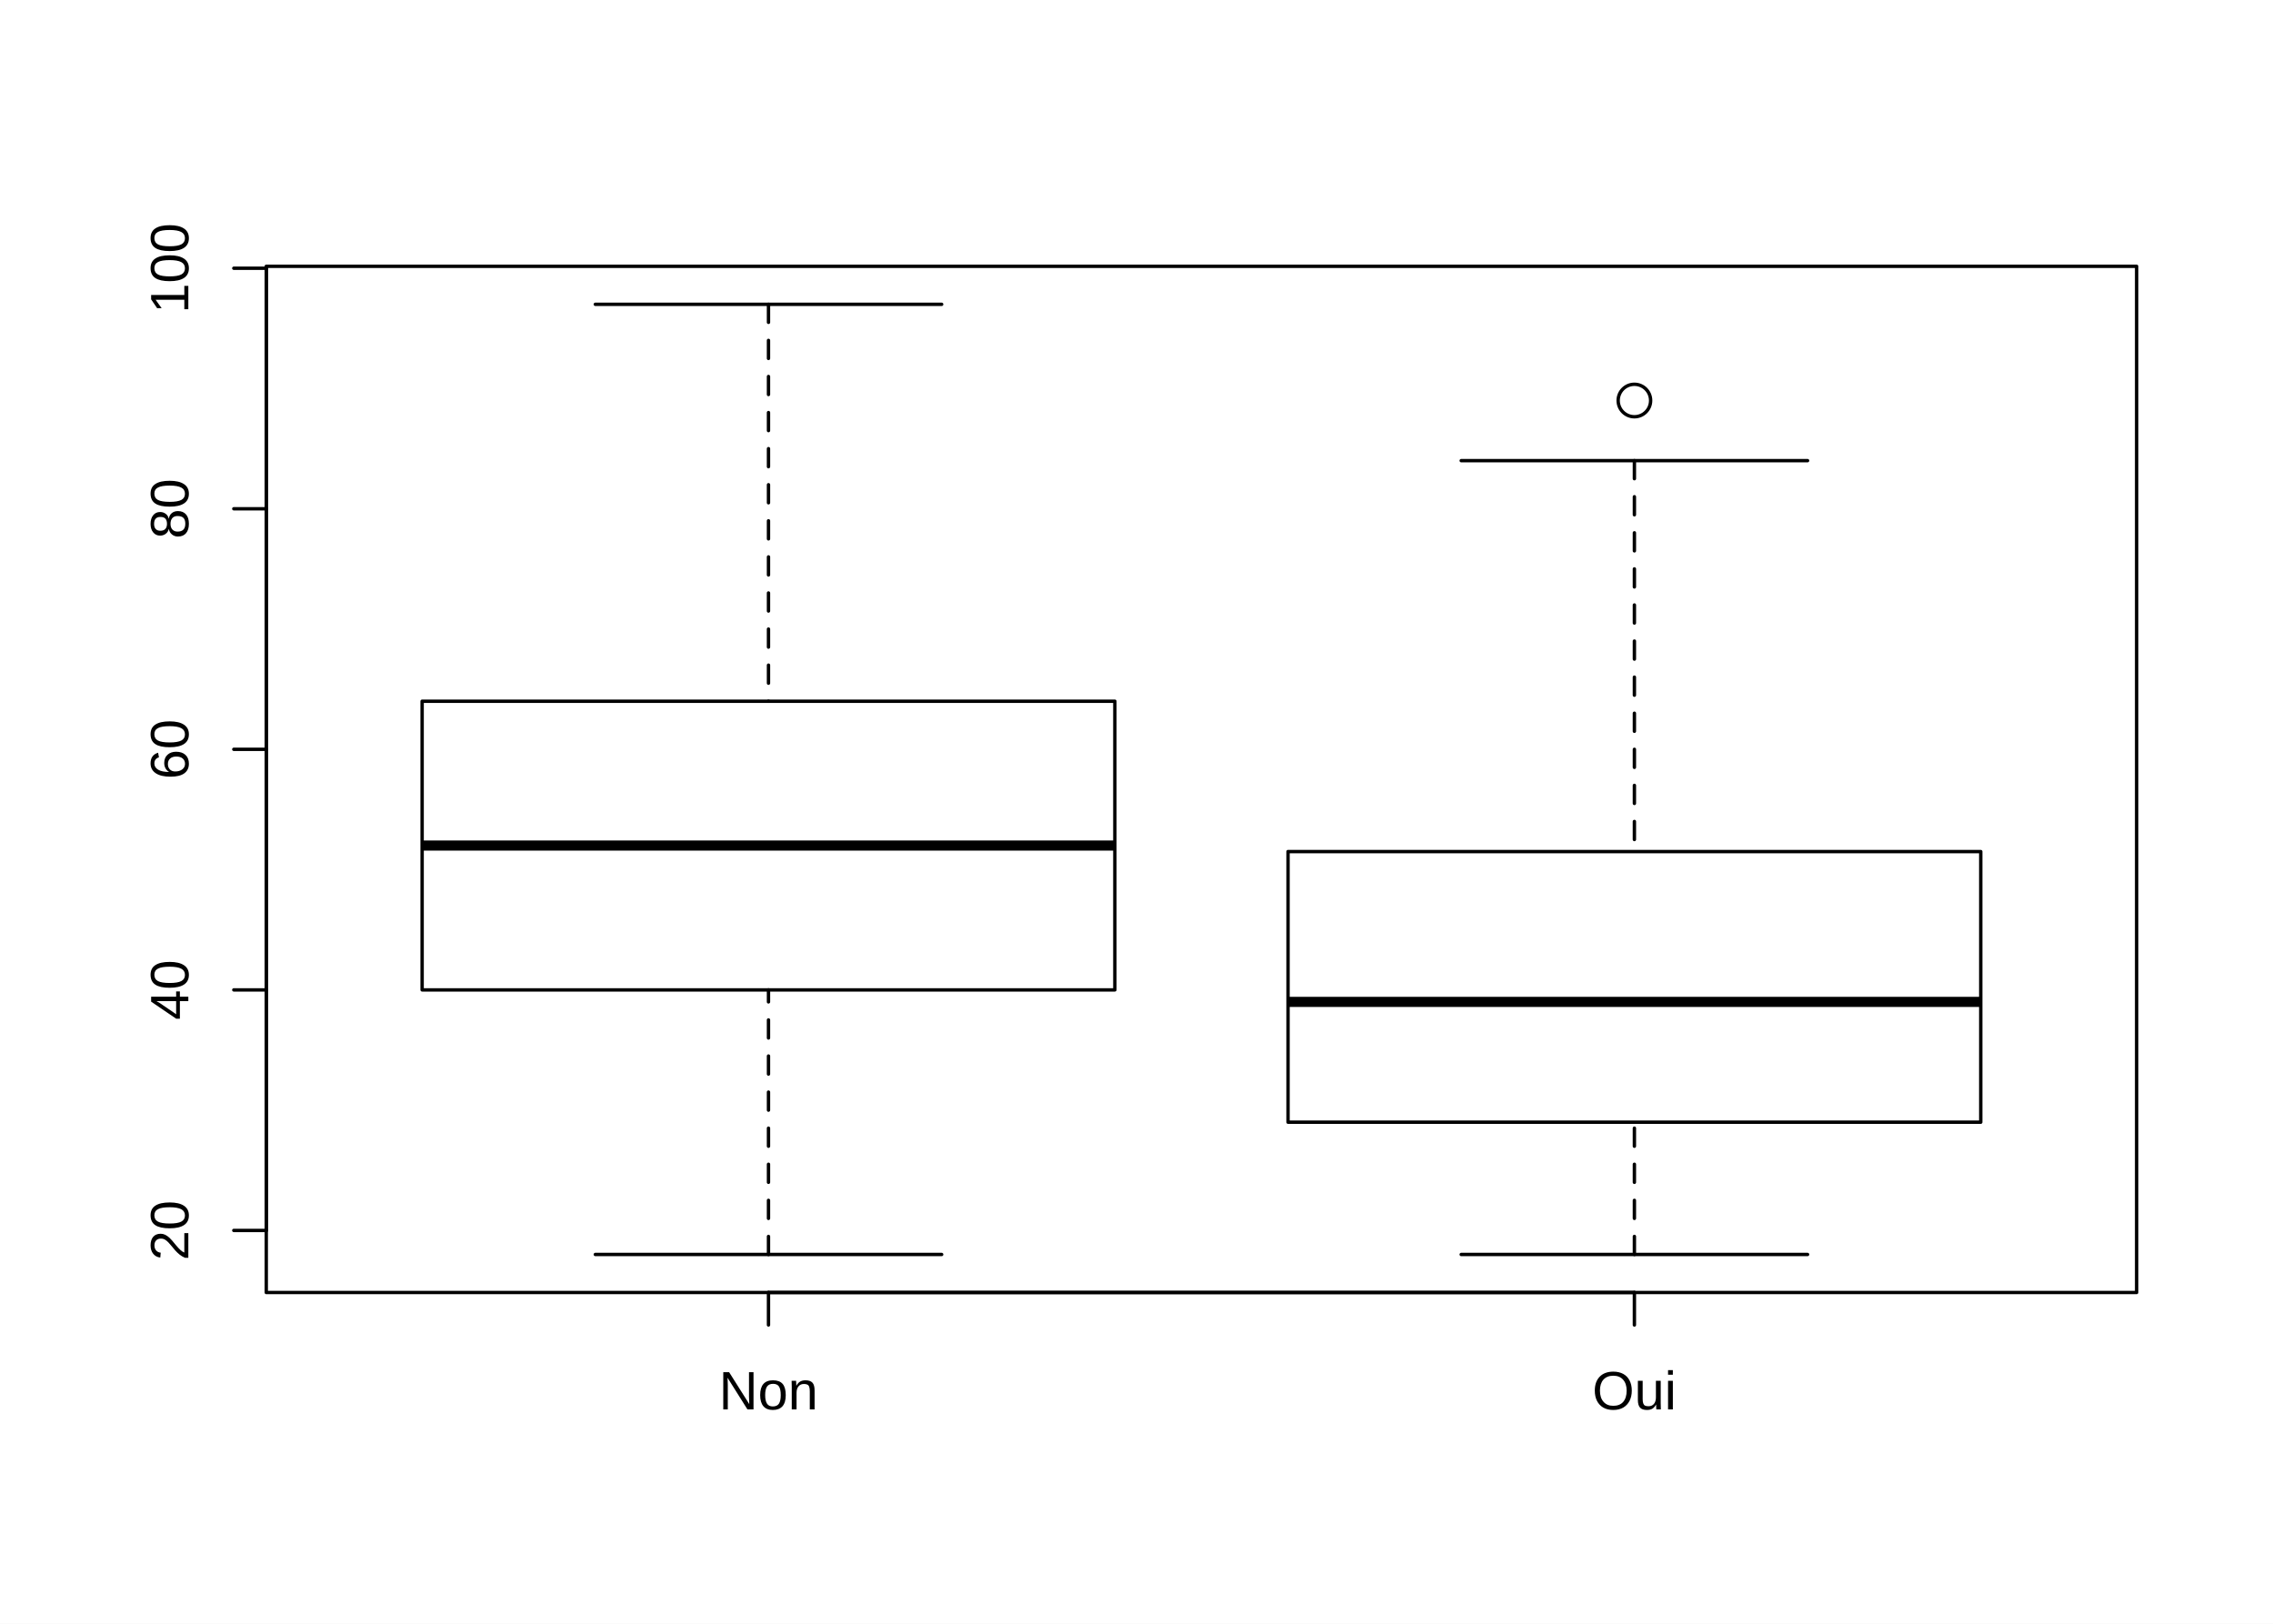
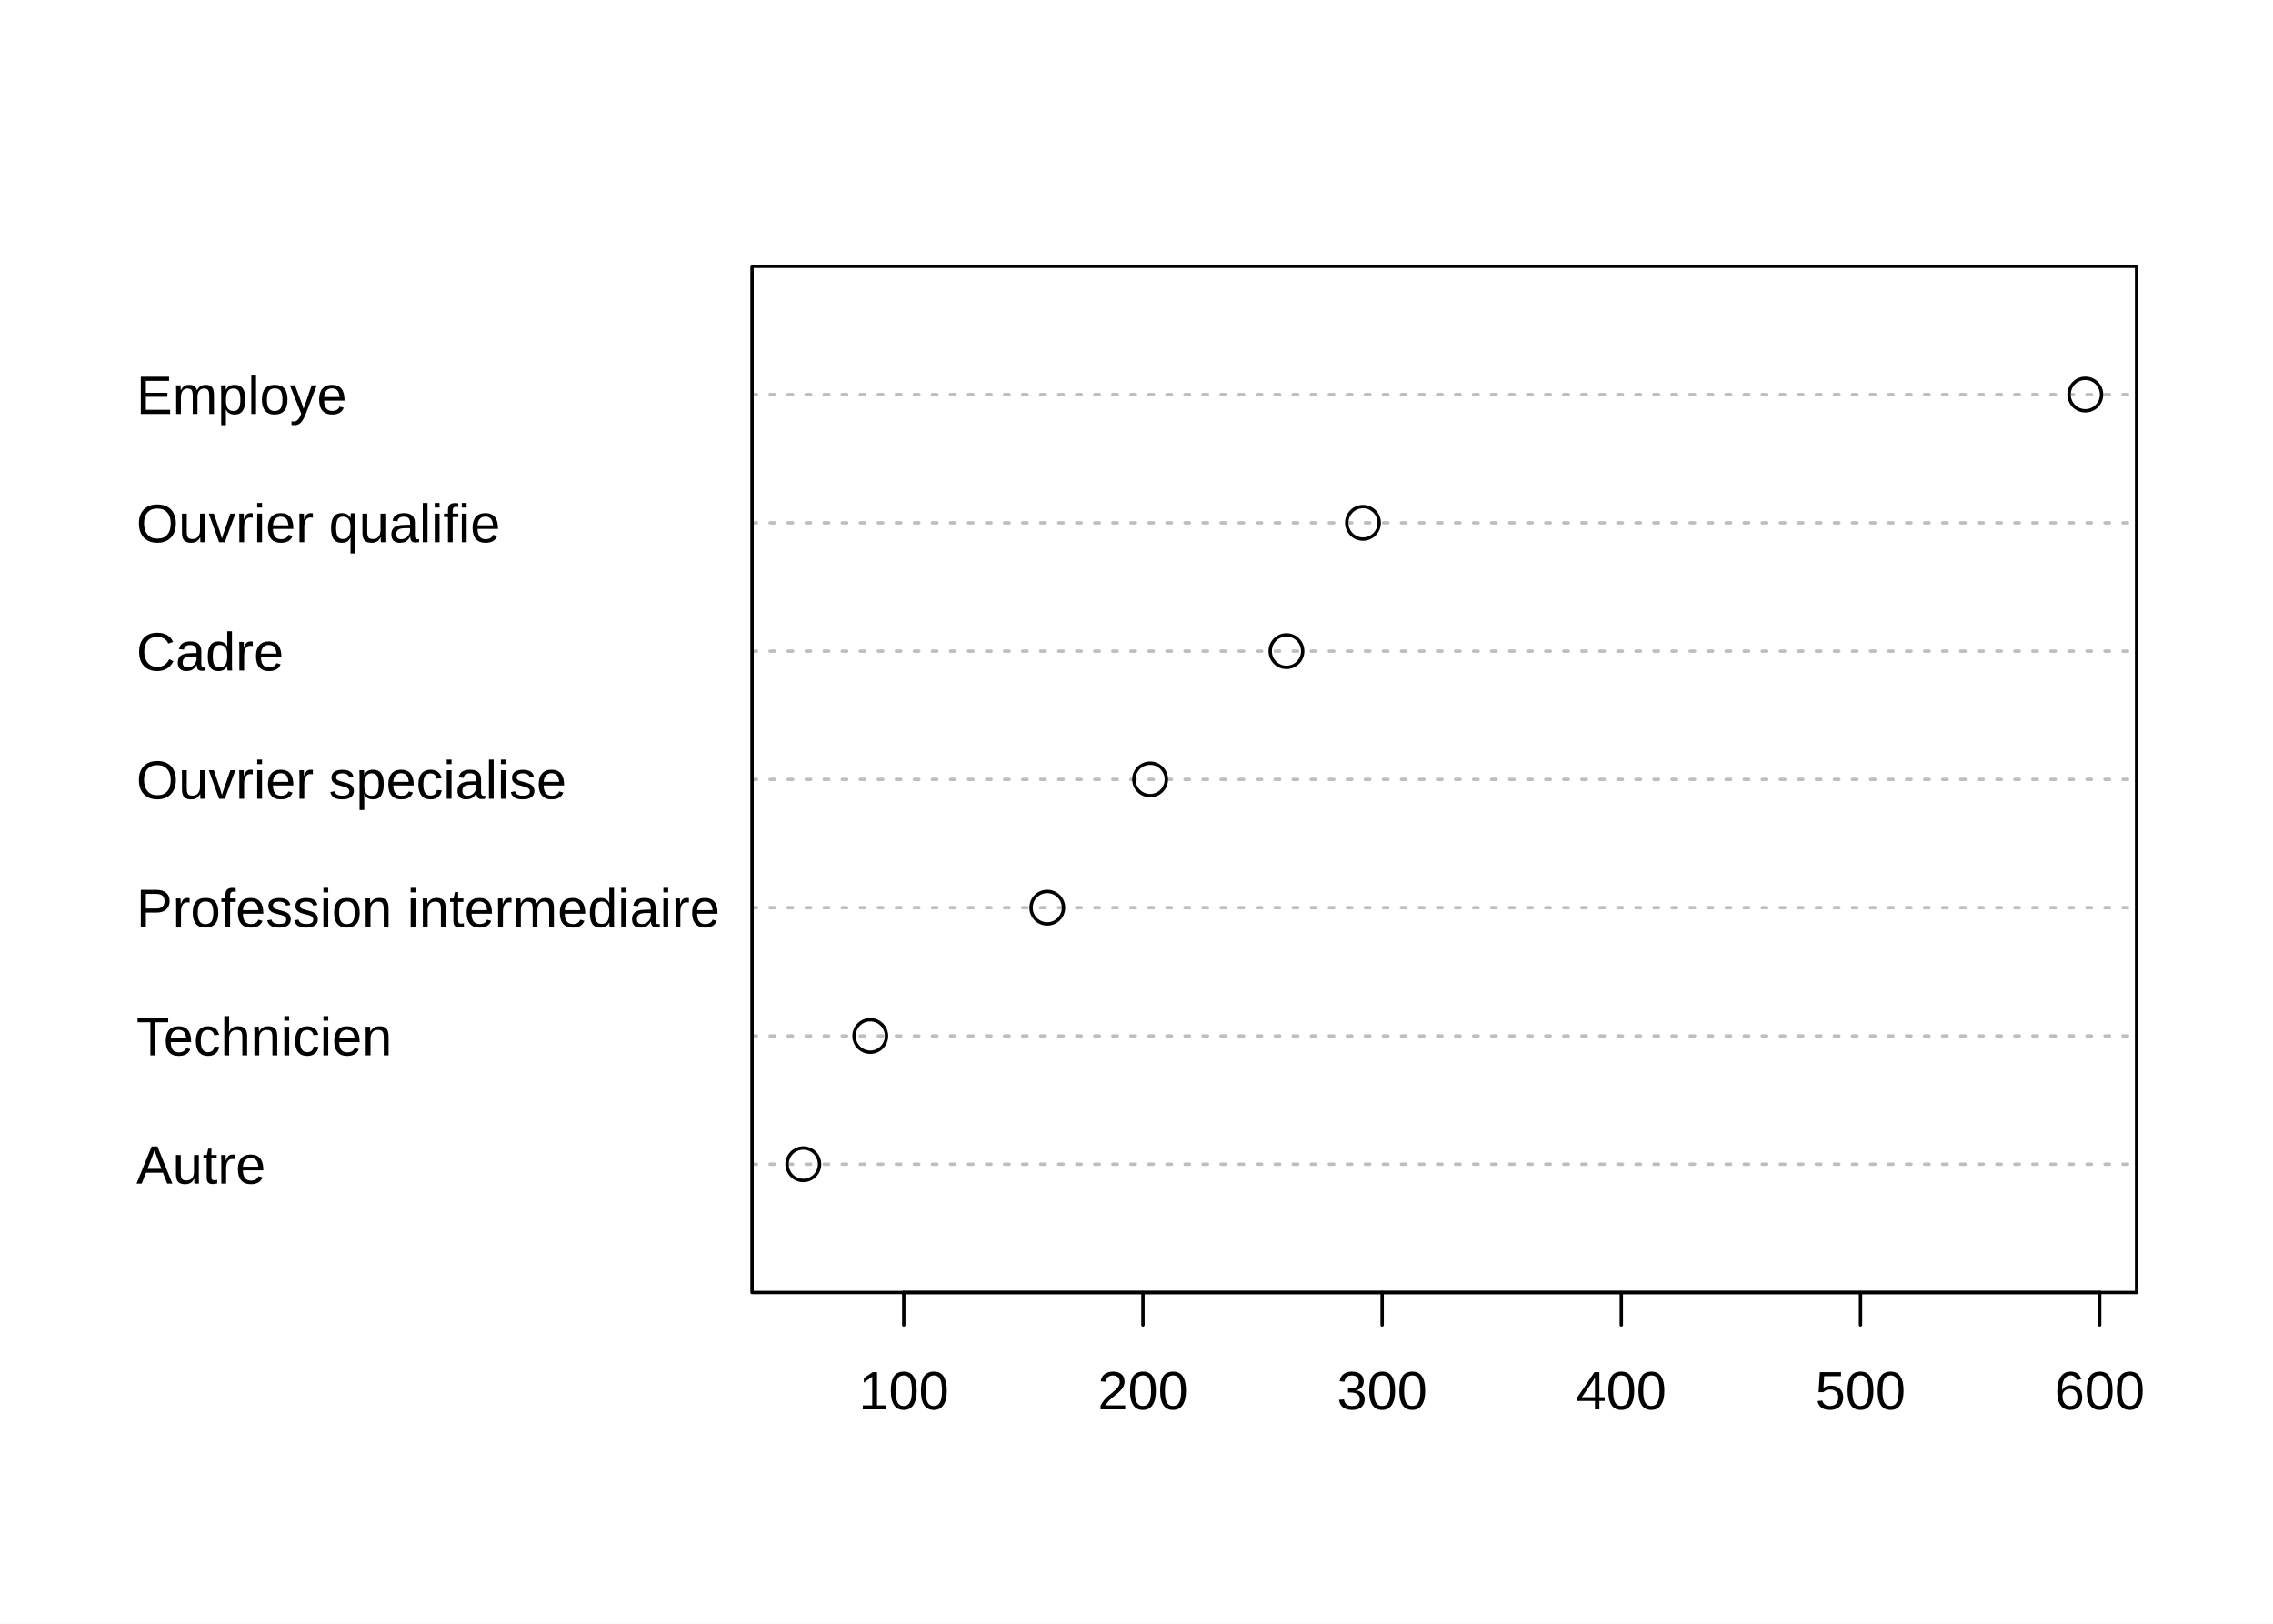
<svg xmlns="http://www.w3.org/2000/svg" viewBox="0 0 504.00 360.00">
  <defs>
    <style type="text/css">
    line, polyline, path, rect, circle {
      fill: none;
      stroke: #000000;
      stroke-linecap: round;
      stroke-linejoin: round;
      stroke-miterlimit: 10.00;
    }
  </style>
  </defs>
  <rect width="100%" height="100%" style="stroke: none; fill: #FFFFFF;" />
+   <text x="30.24" y="262.42" style="font-size: 12.00px; font-family: Arial;" textLength="28.68px" lengthAdjust="spacingAndGlyphs">Autre</text>
+   <text x="30.24" y="233.98" style="font-size: 12.00px; font-family: Arial;" textLength="58.03px" lengthAdjust="spacingAndGlyphs">Technicien</text>
+   <text x="30.24" y="205.54" style="font-size: 12.00px; font-family: Arial;" textLength="129.39px" lengthAdjust="spacingAndGlyphs">Profession intermediaire</text>
+   <text x="30.24" y="177.10" style="font-size: 12.00px; font-family: Arial;" textLength="95.37px" lengthAdjust="spacingAndGlyphs">Ouvrier specialise</text>
+   <text x="30.24" y="148.66" style="font-size: 12.00px; font-family: Arial;" textLength="32.68px" lengthAdjust="spacingAndGlyphs">Cadre</text>
+   <text x="30.24" y="120.22" style="font-size: 12.00px; font-family: Arial;" textLength="80.70px" lengthAdjust="spacingAndGlyphs">Ouvrier qualifie</text>
+   <text x="30.24" y="91.78" style="font-size: 12.00px; font-family: Arial;" textLength="46.69px" lengthAdjust="spacingAndGlyphs">Employe</text>
  <defs>
-     <clipPath id="cpNTkuMDR8NDczLjc2fDI4Ni41Nnw1OS4wNA==">
-       <rect x="59.04" y="59.04" width="414.72" height="227.52" />
+     <clipPath id="cpMTY2Ljc1Mnw0NzMuNzZ8Mjg2LjU2fDU5LjA0">
+       <rect x="166.75" y="59.04" width="307.01" height="227.52" />
    </clipPath>
  </defs>
-   <line x1="93.60" y1="187.47" x2="247.20" y2="187.47" style="stroke-width: 2.25; stroke-linecap: butt;" clip-path="url(#cpNTkuMDR8NDczLjc2fDI4Ni41Nnw1OS4wNA==)" />
-   <line x1="170.40" y1="278.13" x2="170.40" y2="219.47" style="stroke-width: 0.75; stroke-dasharray: 4.00,4.00;" clip-path="url(#cpNTkuMDR8NDczLjc2fDI4Ni41Nnw1OS4wNA==)" />
-   <line x1="170.40" y1="67.47" x2="170.40" y2="155.47" style="stroke-width: 0.75; stroke-dasharray: 4.00,4.00;" clip-path="url(#cpNTkuMDR8NDczLjc2fDI4Ni41Nnw1OS4wNA==)" />
-   <line x1="132.00" y1="278.13" x2="208.80" y2="278.13" style="stroke-width: 0.75;" clip-path="url(#cpNTkuMDR8NDczLjc2fDI4Ni41Nnw1OS4wNA==)" />
-   <line x1="132.00" y1="67.47" x2="208.80" y2="67.47" style="stroke-width: 0.75;" clip-path="url(#cpNTkuMDR8NDczLjc2fDI4Ni41Nnw1OS4wNA==)" />
-   <polyline points="93.60,219.47 247.20,219.47 247.20,155.47 93.60,155.47 93.60,219.47 " style="stroke-width: 0.75;" clip-path="url(#cpNTkuMDR8NDczLjc2fDI4Ni41Nnw1OS4wNA==)" />
-   <line x1="285.60" y1="222.13" x2="439.20" y2="222.13" style="stroke-width: 2.25; stroke-linecap: butt;" clip-path="url(#cpNTkuMDR8NDczLjc2fDI4Ni41Nnw1OS4wNA==)" />
-   <line x1="362.40" y1="278.13" x2="362.40" y2="248.80" style="stroke-width: 0.75; stroke-dasharray: 4.00,4.00;" clip-path="url(#cpNTkuMDR8NDczLjc2fDI4Ni41Nnw1OS4wNA==)" />
-   <line x1="362.40" y1="102.13" x2="362.40" y2="188.80" style="stroke-width: 0.75; stroke-dasharray: 4.00,4.00;" clip-path="url(#cpNTkuMDR8NDczLjc2fDI4Ni41Nnw1OS4wNA==)" />
-   <line x1="324.00" y1="278.13" x2="400.80" y2="278.13" style="stroke-width: 0.75;" clip-path="url(#cpNTkuMDR8NDczLjc2fDI4Ni41Nnw1OS4wNA==)" />
-   <line x1="324.00" y1="102.13" x2="400.80" y2="102.13" style="stroke-width: 0.75;" clip-path="url(#cpNTkuMDR8NDczLjc2fDI4Ni41Nnw1OS4wNA==)" />
-   <polyline points="285.60,248.80 439.20,248.80 439.20,188.80 285.60,188.80 285.60,248.80 " style="stroke-width: 0.75;" clip-path="url(#cpNTkuMDR8NDczLjc2fDI4Ni41Nnw1OS4wNA==)" />
-   <circle cx="362.40" cy="88.80" r="2.70pt" style="stroke-width: 0.75;" clip-path="url(#cpNTkuMDR8NDczLjc2fDI4Ni41Nnw1OS4wNA==)" />
+   <line x1="166.75" y1="258.12" x2="473.76" y2="258.12" style="stroke-width: 0.75; stroke: #BEBEBE; stroke-dasharray: 1.00,3.00;" clip-path="url(#cpMTY2Ljc1Mnw0NzMuNzZ8Mjg2LjU2fDU5LjA0)" />
+   <line x1="166.75" y1="229.68" x2="473.76" y2="229.68" style="stroke-width: 0.75; stroke: #BEBEBE; stroke-dasharray: 1.00,3.00;" clip-path="url(#cpMTY2Ljc1Mnw0NzMuNzZ8Mjg2LjU2fDU5LjA0)" />
+   <line x1="166.75" y1="201.24" x2="473.76" y2="201.24" style="stroke-width: 0.75; stroke: #BEBEBE; stroke-dasharray: 1.00,3.00;" clip-path="url(#cpMTY2Ljc1Mnw0NzMuNzZ8Mjg2LjU2fDU5LjA0)" />
+   <line x1="166.75" y1="172.80" x2="473.76" y2="172.80" style="stroke-width: 0.75; stroke: #BEBEBE; stroke-dasharray: 1.00,3.00;" clip-path="url(#cpMTY2Ljc1Mnw0NzMuNzZ8Mjg2LjU2fDU5LjA0)" />
+   <line x1="166.75" y1="144.36" x2="473.76" y2="144.36" style="stroke-width: 0.75; stroke: #BEBEBE; stroke-dasharray: 1.00,3.00;" clip-path="url(#cpMTY2Ljc1Mnw0NzMuNzZ8Mjg2LjU2fDU5LjA0)" />
+   <line x1="166.75" y1="115.92" x2="473.76" y2="115.92" style="stroke-width: 0.75; stroke: #BEBEBE; stroke-dasharray: 1.00,3.00;" clip-path="url(#cpMTY2Ljc1Mnw0NzMuNzZ8Mjg2LjU2fDU5LjA0)" />
+   <line x1="166.75" y1="87.48" x2="473.76" y2="87.48" style="stroke-width: 0.75; stroke: #BEBEBE; stroke-dasharray: 1.00,3.00;" clip-path="url(#cpMTY2Ljc1Mnw0NzMuNzZ8Mjg2LjU2fDU5LjA0)" />
+   <circle cx="178.12" cy="258.12" r="2.70pt" style="stroke-width: 0.75;" clip-path="url(#cpMTY2Ljc1Mnw0NzMuNzZ8Mjg2LjU2fDU5LjA0)" />
+   <circle cx="192.97" cy="229.68" r="2.70pt" style="stroke-width: 0.75;" clip-path="url(#cpMTY2Ljc1Mnw0NzMuNzZ8Mjg2LjU2fDU5LjA0)" />
+   <circle cx="232.22" cy="201.24" r="2.70pt" style="stroke-width: 0.75;" clip-path="url(#cpMTY2Ljc1Mnw0NzMuNzZ8Mjg2LjU2fDU5LjA0)" />
+   <circle cx="255.02" cy="172.80" r="2.70pt" style="stroke-width: 0.75;" clip-path="url(#cpMTY2Ljc1Mnw0NzMuNzZ8Mjg2LjU2fDU5LjA0)" />
+   <circle cx="285.25" cy="144.36" r="2.70pt" style="stroke-width: 0.75;" clip-path="url(#cpMTY2Ljc1Mnw0NzMuNzZ8Mjg2LjU2fDU5LjA0)" />
+   <circle cx="302.22" cy="115.92" r="2.70pt" style="stroke-width: 0.75;" clip-path="url(#cpMTY2Ljc1Mnw0NzMuNzZ8Mjg2LjU2fDU5LjA0)" />
+   <circle cx="462.39" cy="87.48" r="2.70pt" style="stroke-width: 0.75;" clip-path="url(#cpMTY2Ljc1Mnw0NzMuNzZ8Mjg2LjU2fDU5LjA0)" />
  <defs>
    <clipPath id="cpMHw1MDR8MzYwfDA=">
      <rect x="0.00" y="0.00" width="504.00" height="360.00" />
    </clipPath>
  </defs>
-   <line x1="170.40" y1="286.56" x2="362.40" y2="286.56" style="stroke-width: 0.75;" clip-path="url(#cpMHw1MDR8MzYwfDA=)" />
-   <line x1="170.40" y1="286.56" x2="170.40" y2="293.76" style="stroke-width: 0.75;" clip-path="url(#cpMHw1MDR8MzYwfDA=)" />
-   <line x1="362.40" y1="286.56" x2="362.40" y2="293.76" style="stroke-width: 0.75;" clip-path="url(#cpMHw1MDR8MzYwfDA=)" />
+   <line x1="200.40" y1="286.56" x2="465.57" y2="286.56" style="stroke-width: 0.75;" clip-path="url(#cpMHw1MDR8MzYwfDA=)" />
+   <line x1="200.40" y1="286.56" x2="200.40" y2="293.76" style="stroke-width: 0.75;" clip-path="url(#cpMHw1MDR8MzYwfDA=)" />
+   <line x1="253.43" y1="286.56" x2="253.43" y2="293.76" style="stroke-width: 0.75;" clip-path="url(#cpMHw1MDR8MzYwfDA=)" />
+   <line x1="306.47" y1="286.56" x2="306.47" y2="293.76" style="stroke-width: 0.75;" clip-path="url(#cpMHw1MDR8MzYwfDA=)" />
+   <line x1="359.50" y1="286.56" x2="359.50" y2="293.76" style="stroke-width: 0.75;" clip-path="url(#cpMHw1MDR8MzYwfDA=)" />
+   <line x1="412.54" y1="286.56" x2="412.54" y2="293.76" style="stroke-width: 0.75;" clip-path="url(#cpMHw1MDR8MzYwfDA=)" />
+   <line x1="465.57" y1="286.56" x2="465.57" y2="293.76" style="stroke-width: 0.75;" clip-path="url(#cpMHw1MDR8MzYwfDA=)" />
  <g clip-path="url(#cpMHw1MDR8MzYwfDA=)">
-     <text x="159.39" y="312.48" style="font-size: 12.00px; font-family: Arial;" textLength="22.01px" lengthAdjust="spacingAndGlyphs">Non</text>
+     <text x="190.39" y="312.48" style="font-size: 12.00px; font-family: Arial;" textLength="20.02px" lengthAdjust="spacingAndGlyphs">100</text>
  </g>
  <g clip-path="url(#cpMHw1MDR8MzYwfDA=)">
-     <text x="353.06" y="312.48" style="font-size: 12.00px; font-family: Arial;" textLength="18.67px" lengthAdjust="spacingAndGlyphs">Oui</text>
-   </g>
-   <line x1="59.04" y1="272.80" x2="59.04" y2="59.47" style="stroke-width: 0.75;" clip-path="url(#cpMHw1MDR8MzYwfDA=)" />
-   <line x1="59.04" y1="272.80" x2="51.84" y2="272.80" style="stroke-width: 0.75;" clip-path="url(#cpMHw1MDR8MzYwfDA=)" />
-   <line x1="59.04" y1="219.47" x2="51.84" y2="219.47" style="stroke-width: 0.75;" clip-path="url(#cpMHw1MDR8MzYwfDA=)" />
-   <line x1="59.04" y1="166.13" x2="51.84" y2="166.13" style="stroke-width: 0.75;" clip-path="url(#cpMHw1MDR8MzYwfDA=)" />
-   <line x1="59.04" y1="112.80" x2="51.84" y2="112.80" style="stroke-width: 0.75;" clip-path="url(#cpMHw1MDR8MzYwfDA=)" />
-   <line x1="59.04" y1="59.47" x2="51.84" y2="59.47" style="stroke-width: 0.75;" clip-path="url(#cpMHw1MDR8MzYwfDA=)" />
-   <g clip-path="url(#cpMHw1MDR8MzYwfDA=)">
-     <text transform="translate(41.76,279.47) rotate(-90)" style="font-size: 12.00px; font-family: Arial;" textLength="13.35px" lengthAdjust="spacingAndGlyphs">20</text>
+     <text x="243.42" y="312.48" style="font-size: 12.00px; font-family: Arial;" textLength="20.02px" lengthAdjust="spacingAndGlyphs">200</text>
  </g>
  <g clip-path="url(#cpMHw1MDR8MzYwfDA=)">
-     <text transform="translate(41.76,226.14) rotate(-90)" style="font-size: 12.00px; font-family: Arial;" textLength="13.35px" lengthAdjust="spacingAndGlyphs">40</text>
+     <text x="296.46" y="312.48" style="font-size: 12.00px; font-family: Arial;" textLength="20.02px" lengthAdjust="spacingAndGlyphs">300</text>
  </g>
  <g clip-path="url(#cpMHw1MDR8MzYwfDA=)">
-     <text transform="translate(41.76,172.81) rotate(-90)" style="font-size: 12.00px; font-family: Arial;" textLength="13.35px" lengthAdjust="spacingAndGlyphs">60</text>
+     <text x="349.49" y="312.48" style="font-size: 12.00px; font-family: Arial;" textLength="20.02px" lengthAdjust="spacingAndGlyphs">400</text>
  </g>
  <g clip-path="url(#cpMHw1MDR8MzYwfDA=)">
-     <text transform="translate(41.76,119.47) rotate(-90)" style="font-size: 12.00px; font-family: Arial;" textLength="13.35px" lengthAdjust="spacingAndGlyphs">80</text>
+     <text x="402.53" y="312.48" style="font-size: 12.00px; font-family: Arial;" textLength="20.02px" lengthAdjust="spacingAndGlyphs">500</text>
  </g>
  <g clip-path="url(#cpMHw1MDR8MzYwfDA=)">
-     <text transform="translate(41.76,69.48) rotate(-90)" style="font-size: 12.00px; font-family: Arial;" textLength="20.02px" lengthAdjust="spacingAndGlyphs">100</text>
+     <text x="455.56" y="312.48" style="font-size: 12.00px; font-family: Arial;" textLength="20.02px" lengthAdjust="spacingAndGlyphs">600</text>
  </g>
-   <polyline points="59.04,286.56 473.76,286.56 473.76,59.04 59.04,59.04 59.04,286.56 " style="stroke-width: 0.75;" clip-path="url(#cpMHw1MDR8MzYwfDA=)" />
+   <polyline points="166.75,286.56 473.76,286.56 473.76,59.04 166.75,59.04 166.75,286.56 " style="stroke-width: 0.75;" clip-path="url(#cpMHw1MDR8MzYwfDA=)" />
</svg>
